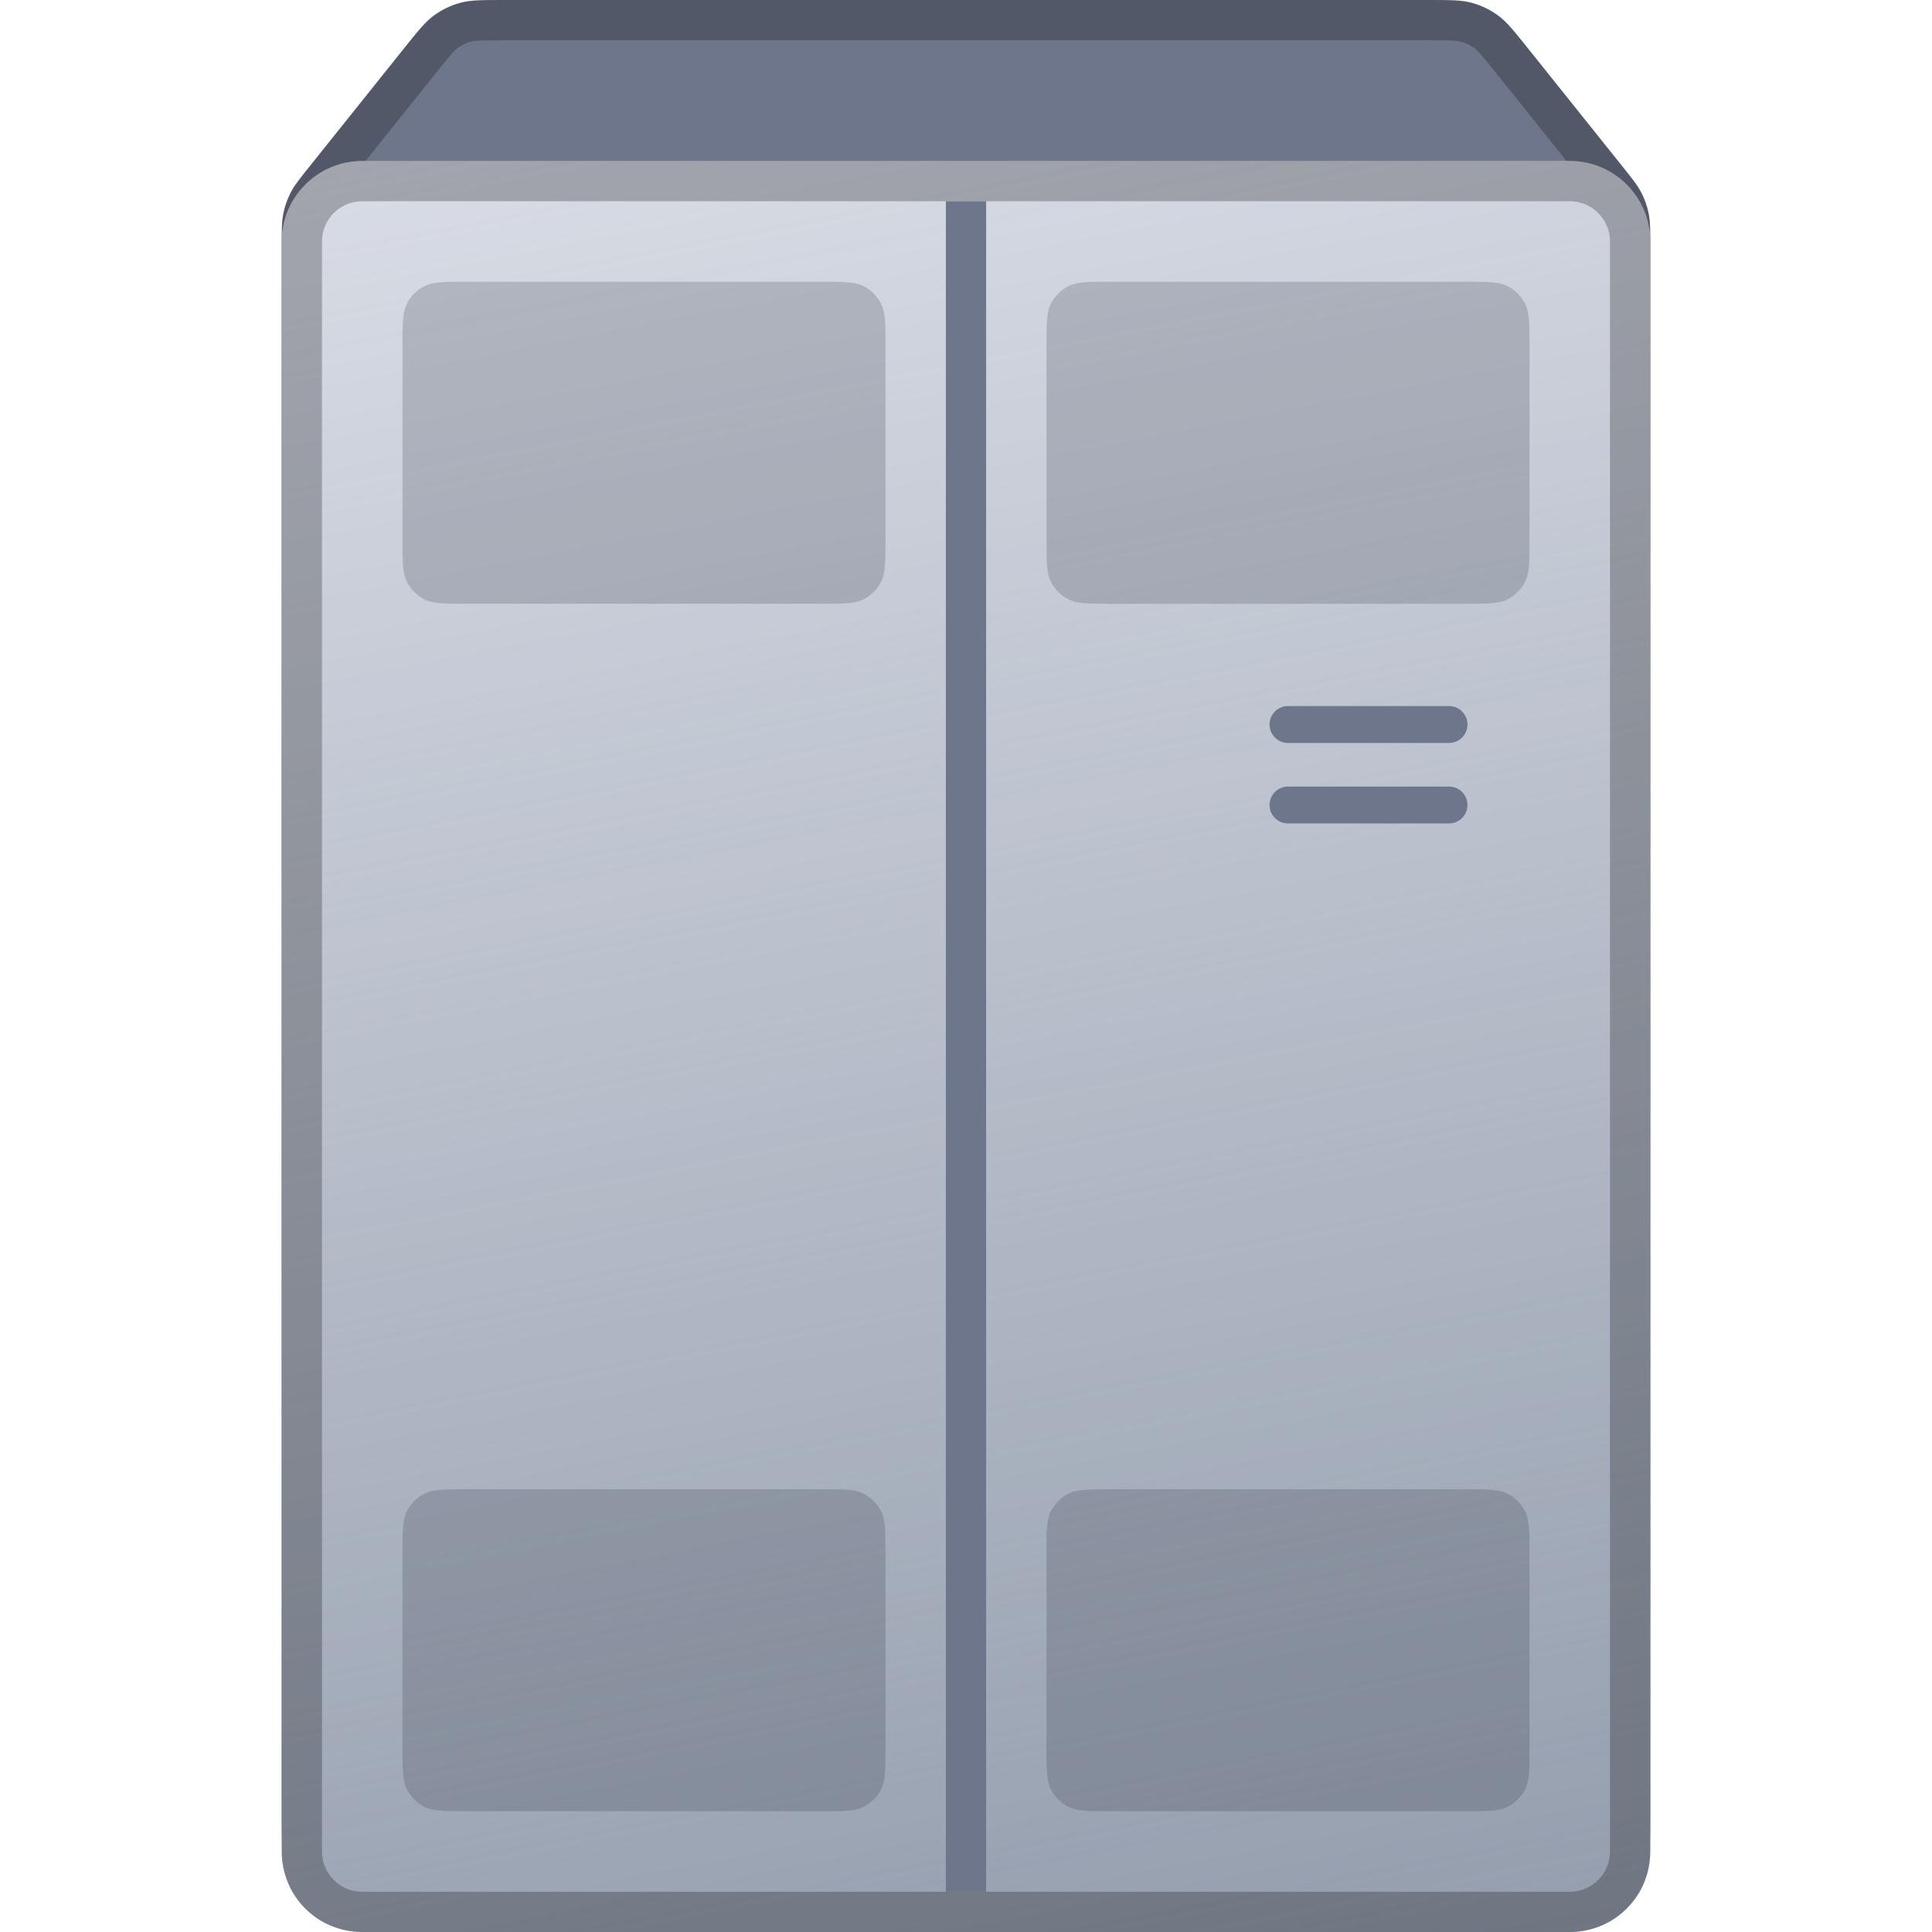
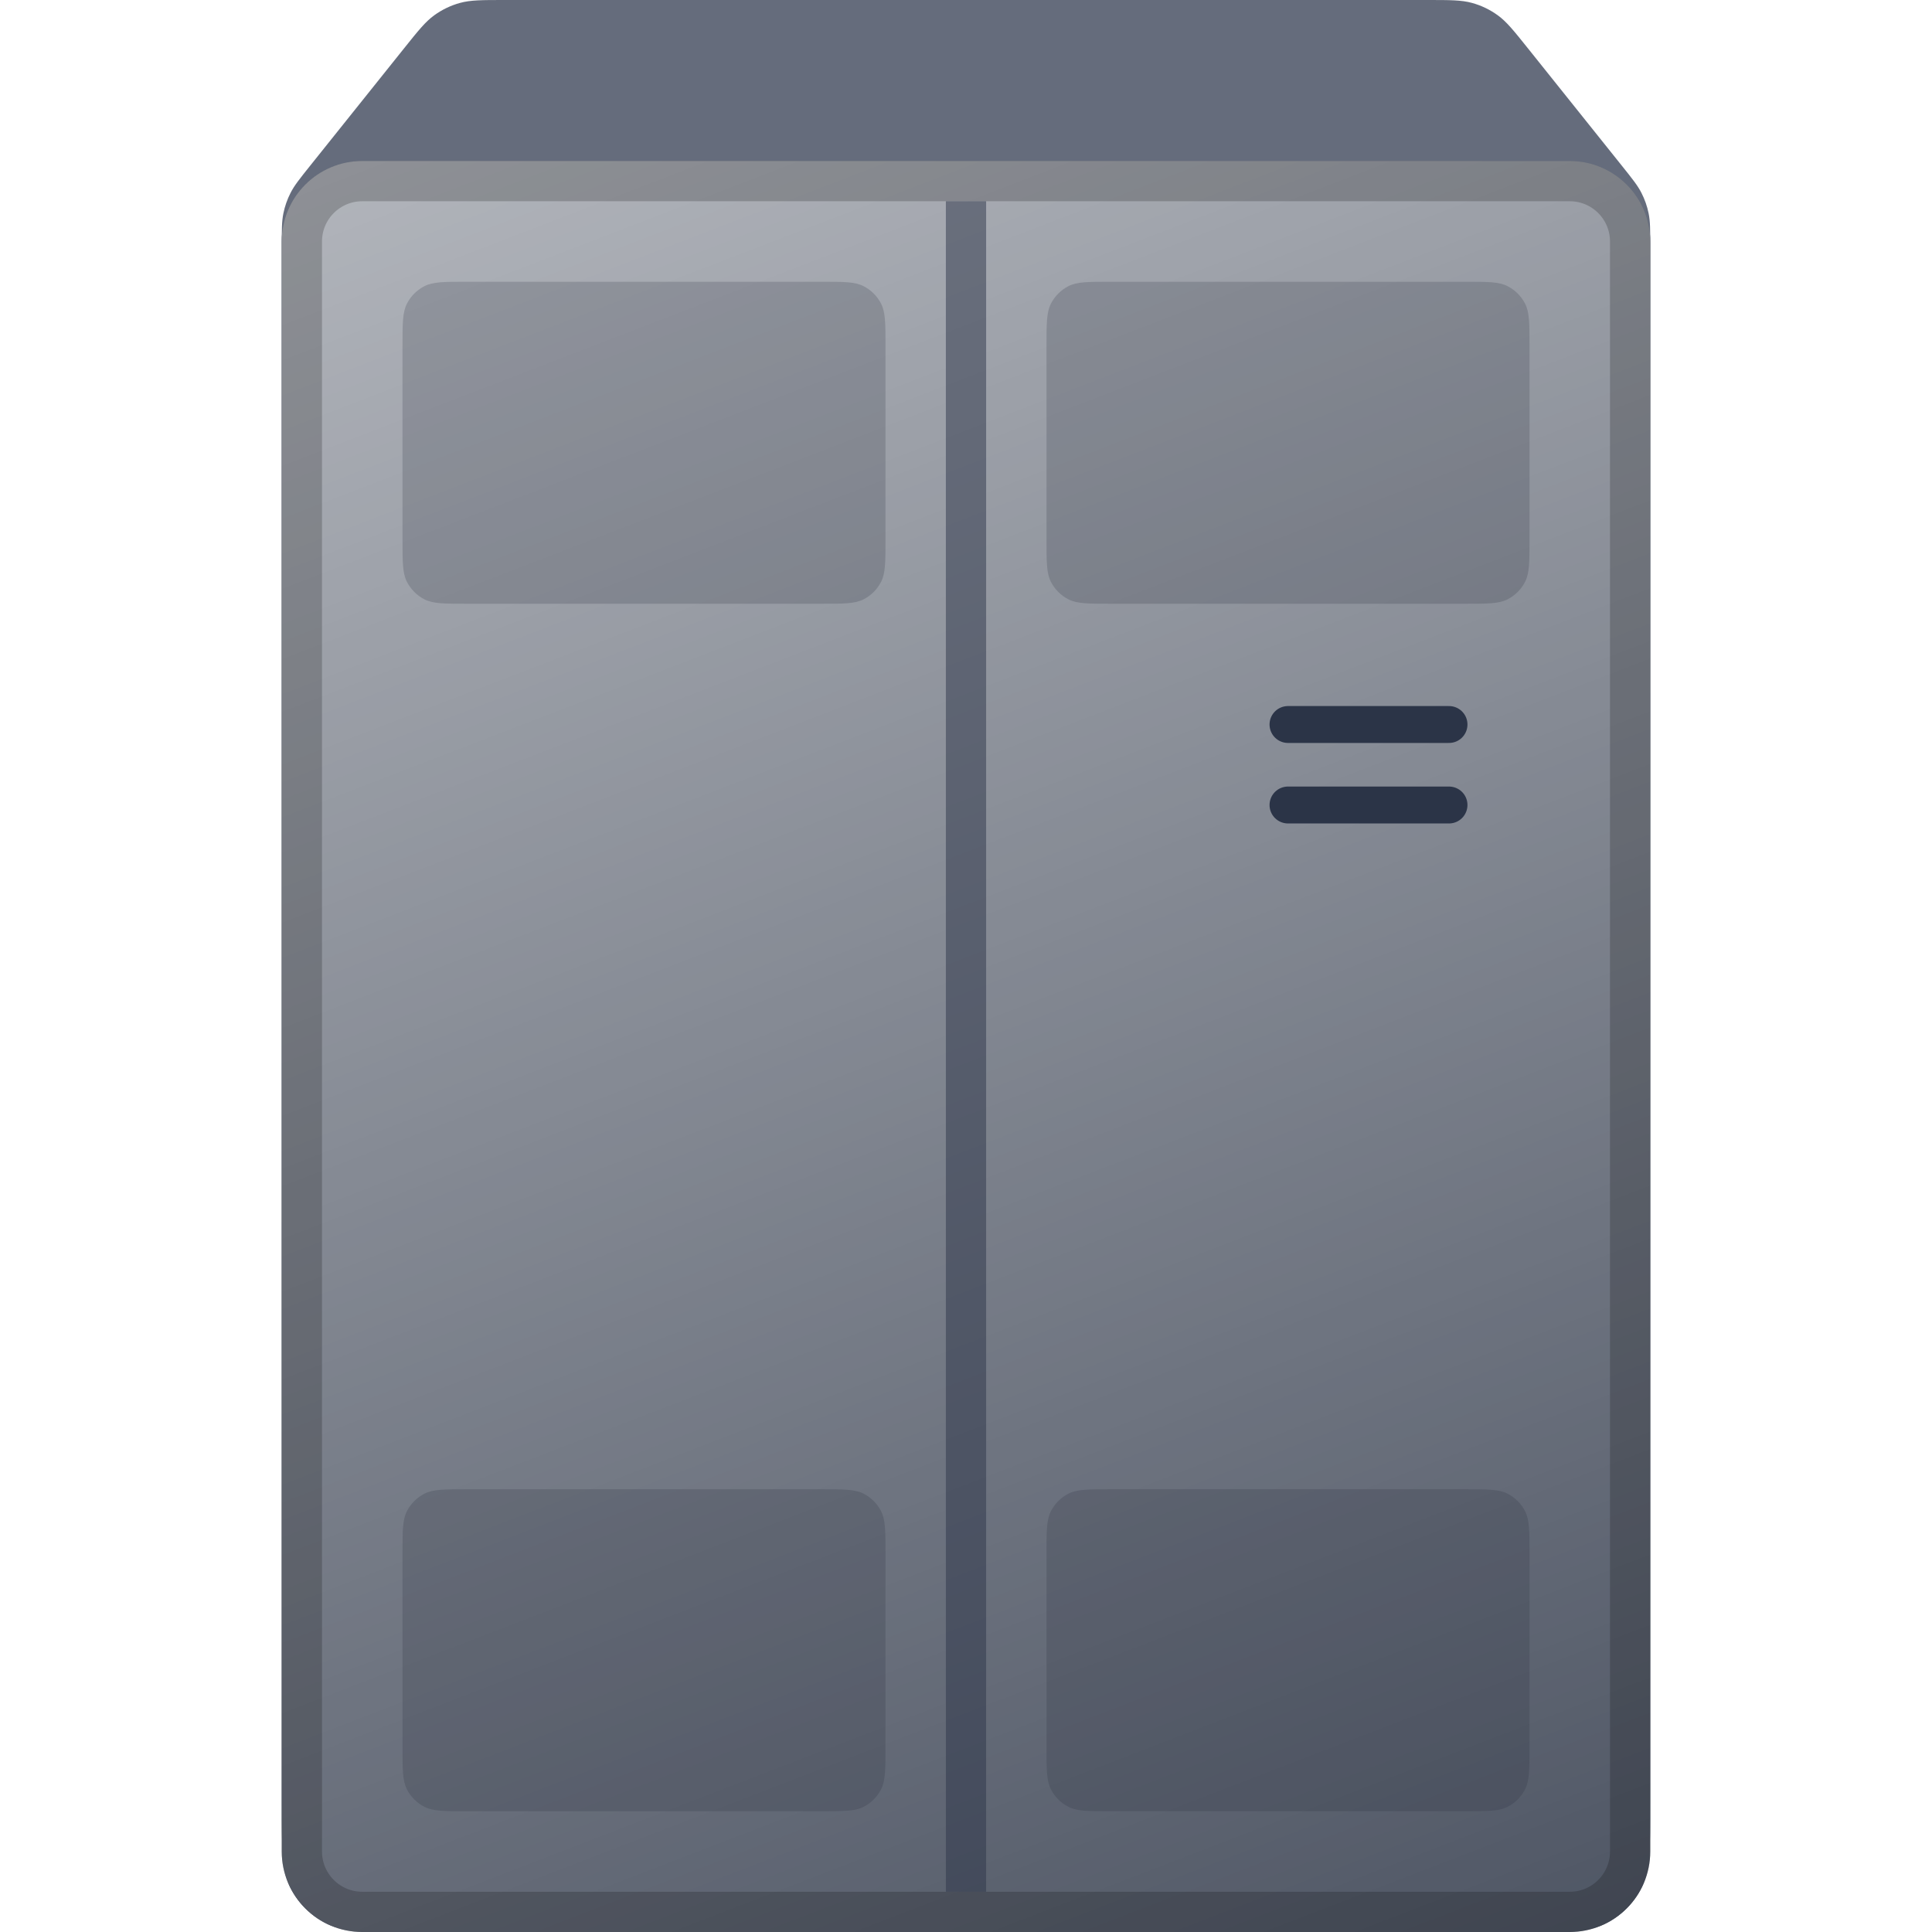
<svg xmlns="http://www.w3.org/2000/svg" width="48" height="48" viewBox="0 0 48 48" fill="none">
-   <path d="M7 6.122C7 5.706 7 5.498 7.041 5.299C7.077 5.123 7.137 4.952 7.219 4.792C7.311 4.611 7.441 4.448 7.701 4.123L10.039 1.201C10.392 0.76 10.569 0.539 10.787 0.381C10.981 0.24 11.199 0.135 11.43 0.072C11.691 0 11.973 0 12.538 0H35.462C36.027 0 36.309 0 36.57 0.072C36.801 0.135 37.019 0.24 37.213 0.381C37.431 0.539 37.608 0.76 37.961 1.201L40.299 4.123C40.559 4.448 40.689 4.611 40.781 4.792C40.863 4.952 40.923 5.123 40.959 5.299C41 5.498 41 5.706 41 6.122V44.8C41 45.92 41 46.48 40.782 46.908C40.59 47.284 40.284 47.59 39.908 47.782C39.48 48 38.92 48 37.8 48H10.2C9.08 48 8.52 48 8.092 47.782C7.716 47.59 7.41 47.284 7.218 46.908C7 46.48 7 45.92 7 44.8V6.122Z" fill="#6D768A" />
-   <path d="M12.538 0.5H35.462C36.054 0.5 36.257 0.504 36.438 0.554C36.611 0.601 36.774 0.68 36.919 0.785C37.07 0.895 37.2 1.051 37.57 1.514L39.908 4.436C40.181 4.776 40.272 4.894 40.336 5.02C40.397 5.14 40.443 5.268 40.47 5.4C40.498 5.538 40.5 5.687 40.5 6.122V44.8C40.5 45.368 40.5 45.765 40.475 46.073C40.45 46.375 40.404 46.549 40.337 46.681C40.193 46.963 39.963 47.193 39.681 47.337C39.549 47.404 39.375 47.45 39.073 47.475C38.765 47.5 38.368 47.5 37.8 47.5H10.2C9.632 47.5 9.235 47.5 8.927 47.475C8.625 47.45 8.451 47.404 8.319 47.337C8.037 47.193 7.807 46.963 7.663 46.681C7.596 46.549 7.55 46.375 7.525 46.073C7.5 45.765 7.5 45.368 7.5 44.8V6.122C7.5 5.687 7.502 5.538 7.53 5.4C7.557 5.268 7.603 5.14 7.664 5.02C7.728 4.894 7.819 4.776 8.092 4.436L10.43 1.514C10.8 1.051 10.93 0.895 11.081 0.785C11.226 0.68 11.389 0.601 11.562 0.554C11.743 0.504 11.945 0.5 12.538 0.5Z" stroke="black" stroke-opacity="0.25" />
-   <rect x="7" y="4" width="34" height="44" rx="2" fill="#DCE0E8" />
-   <rect x="7" y="4" width="34" height="44" rx="2" fill="url(#paint0_linear_3720_2047)" />
-   <rect x="7.5" y="4.5" width="33" height="43" rx="1.5" stroke="black" stroke-opacity="0.25" />
-   <path d="M32 18H36" stroke="#6D768A" stroke-width="0.917" stroke-linecap="round" />
-   <path d="M32 20H36" stroke="#6D768A" stroke-width="0.917" stroke-linecap="round" />
-   <path d="M24 5L24 47" stroke="#6D768A" />
+   <path d="M7 6.122C7 5.706 7 5.498 7.041 5.299C7.077 5.123 7.137 4.952 7.219 4.792C7.311 4.611 7.441 4.448 7.701 4.123L10.039 1.201C10.392 0.76 10.569 0.539 10.787 0.381C10.981 0.24 11.199 0.135 11.43 0.072C11.691 0 11.973 0 12.538 0H35.462C36.027 0 36.309 0 36.57 0.072C36.801 0.135 37.019 0.24 37.213 0.381C37.431 0.539 37.608 0.76 37.961 1.201L40.299 4.123C40.559 4.448 40.689 4.611 40.781 4.792C40.863 4.952 40.923 5.123 40.959 5.299C41 5.498 41 5.706 41 6.122V44.8C41 45.92 41 46.48 40.782 46.908C40.59 47.284 40.284 47.59 39.908 47.782C39.48 48 38.92 48 37.8 48H10.2C9.08 48 8.52 48 8.092 47.782C7.716 47.59 7.41 47.284 7.218 46.908C7 46.48 7 45.92 7 44.8V6.122Z" fill="#656C7C" />
+   <rect x="7" y="4" width="34" height="44" rx="2" fill="#3C4454" />
+   <rect x="7" y="4" width="34" height="44" rx="2" fill="url(#paint0_linear_3720_2047)" fill-opacity="0.6" />
+   <rect x="7.5" y="4.5" width="33" height="43" rx="1.5" stroke="black" stroke-opacity="0.2" />
+   <path d="M32 18H36" stroke="#2B3447" stroke-width="0.917" stroke-linecap="round" />
+   <path d="M32 20H36" stroke="#2B3447" stroke-width="0.917" stroke-linecap="round" />
+   <path opacity="0.5" d="M24 5L24 47" stroke="#2B3447" />
  <path opacity="0.2" d="M20.4 7H11.6C11.04 7 10.76 7 10.546 7.109C10.358 7.205 10.205 7.358 10.109 7.546C10 7.76 10 8.04 10 8.6V13.4C10 13.96 10 14.24 10.109 14.454C10.205 14.642 10.358 14.795 10.546 14.891C10.76 15 11.04 15 11.6 15H20.4C20.96 15 21.24 15 21.454 14.891C21.642 14.795 21.795 14.642 21.891 14.454C22 14.24 22 13.96 22 13.4V8.6C22 8.04 22 7.76 21.891 7.546C21.795 7.358 21.642 7.205 21.454 7.109C21.24 7 20.96 7 20.4 7Z" fill="#232837" />
  <path opacity="0.2" d="M20.4 37H11.6C11.04 37 10.76 37 10.546 37.109C10.358 37.205 10.205 37.358 10.109 37.546C10 37.76 10 38.04 10 38.6V43.4C10 43.96 10 44.24 10.109 44.454C10.205 44.642 10.358 44.795 10.546 44.891C10.76 45 11.04 45 11.6 45H20.4C20.96 45 21.24 45 21.454 44.891C21.642 44.795 21.795 44.642 21.891 44.454C22 44.24 22 43.96 22 43.4V38.6C22 38.04 22 37.76 21.891 37.546C21.795 37.358 21.642 37.205 21.454 37.109C21.24 37 20.96 37 20.4 37Z" fill="#232837" />
  <path opacity="0.2" d="M36.4 7H27.6C27.04 7 26.76 7 26.546 7.109C26.358 7.205 26.205 7.358 26.109 7.546C26 7.76 26 8.04 26 8.6V13.4C26 13.96 26 14.24 26.109 14.454C26.205 14.642 26.358 14.795 26.546 14.891C26.76 15 27.04 15 27.6 15H36.4C36.96 15 37.24 15 37.454 14.891C37.642 14.795 37.795 14.642 37.891 14.454C38 14.24 38 13.96 38 13.4V8.6C38 8.04 38 7.76 37.891 7.546C37.795 7.358 37.642 7.205 37.454 7.109C37.24 7 36.96 7 36.4 7Z" fill="#232837" />
  <path opacity="0.2" d="M36.4 37H27.6C27.04 37 26.76 37 26.546 37.109C26.358 37.205 26.205 37.358 26.109 37.546C26 37.76 26 38.04 26 38.6V43.4C26 43.96 26 44.24 26.109 44.454C26.205 44.642 26.358 44.795 26.546 44.891C26.76 45 27.04 45 27.6 45H36.4C36.96 45 37.24 45 37.454 44.891C37.642 44.795 37.795 44.642 37.891 44.454C38 44.24 38 43.96 38 43.4V38.6C38 38.04 38 37.76 37.891 37.546C37.795 37.358 37.642 37.205 37.454 37.109C37.24 37 36.96 37 36.4 37Z" fill="#232837" />
  <defs>
-     <linearGradient id="paint0_linear_3720_2047" x1="40.819" y1="61.75" x2="28.28" y2="-2.572" gradientUnits="userSpaceOnUse">
-       <stop stop-color="#818C9E" />
-       <stop offset="1" stop-color="#818C9E" stop-opacity="0" />
+     <linearGradient id="paint0_linear_3720_2047" x1="32.5" y1="61.75" x2="10.081" y2="3.631" gradientUnits="userSpaceOnUse">
+       <stop stop-color="white" stop-opacity="0" />
+       <stop offset="1" stop-color="white" />
    </linearGradient>
  </defs>
</svg>
